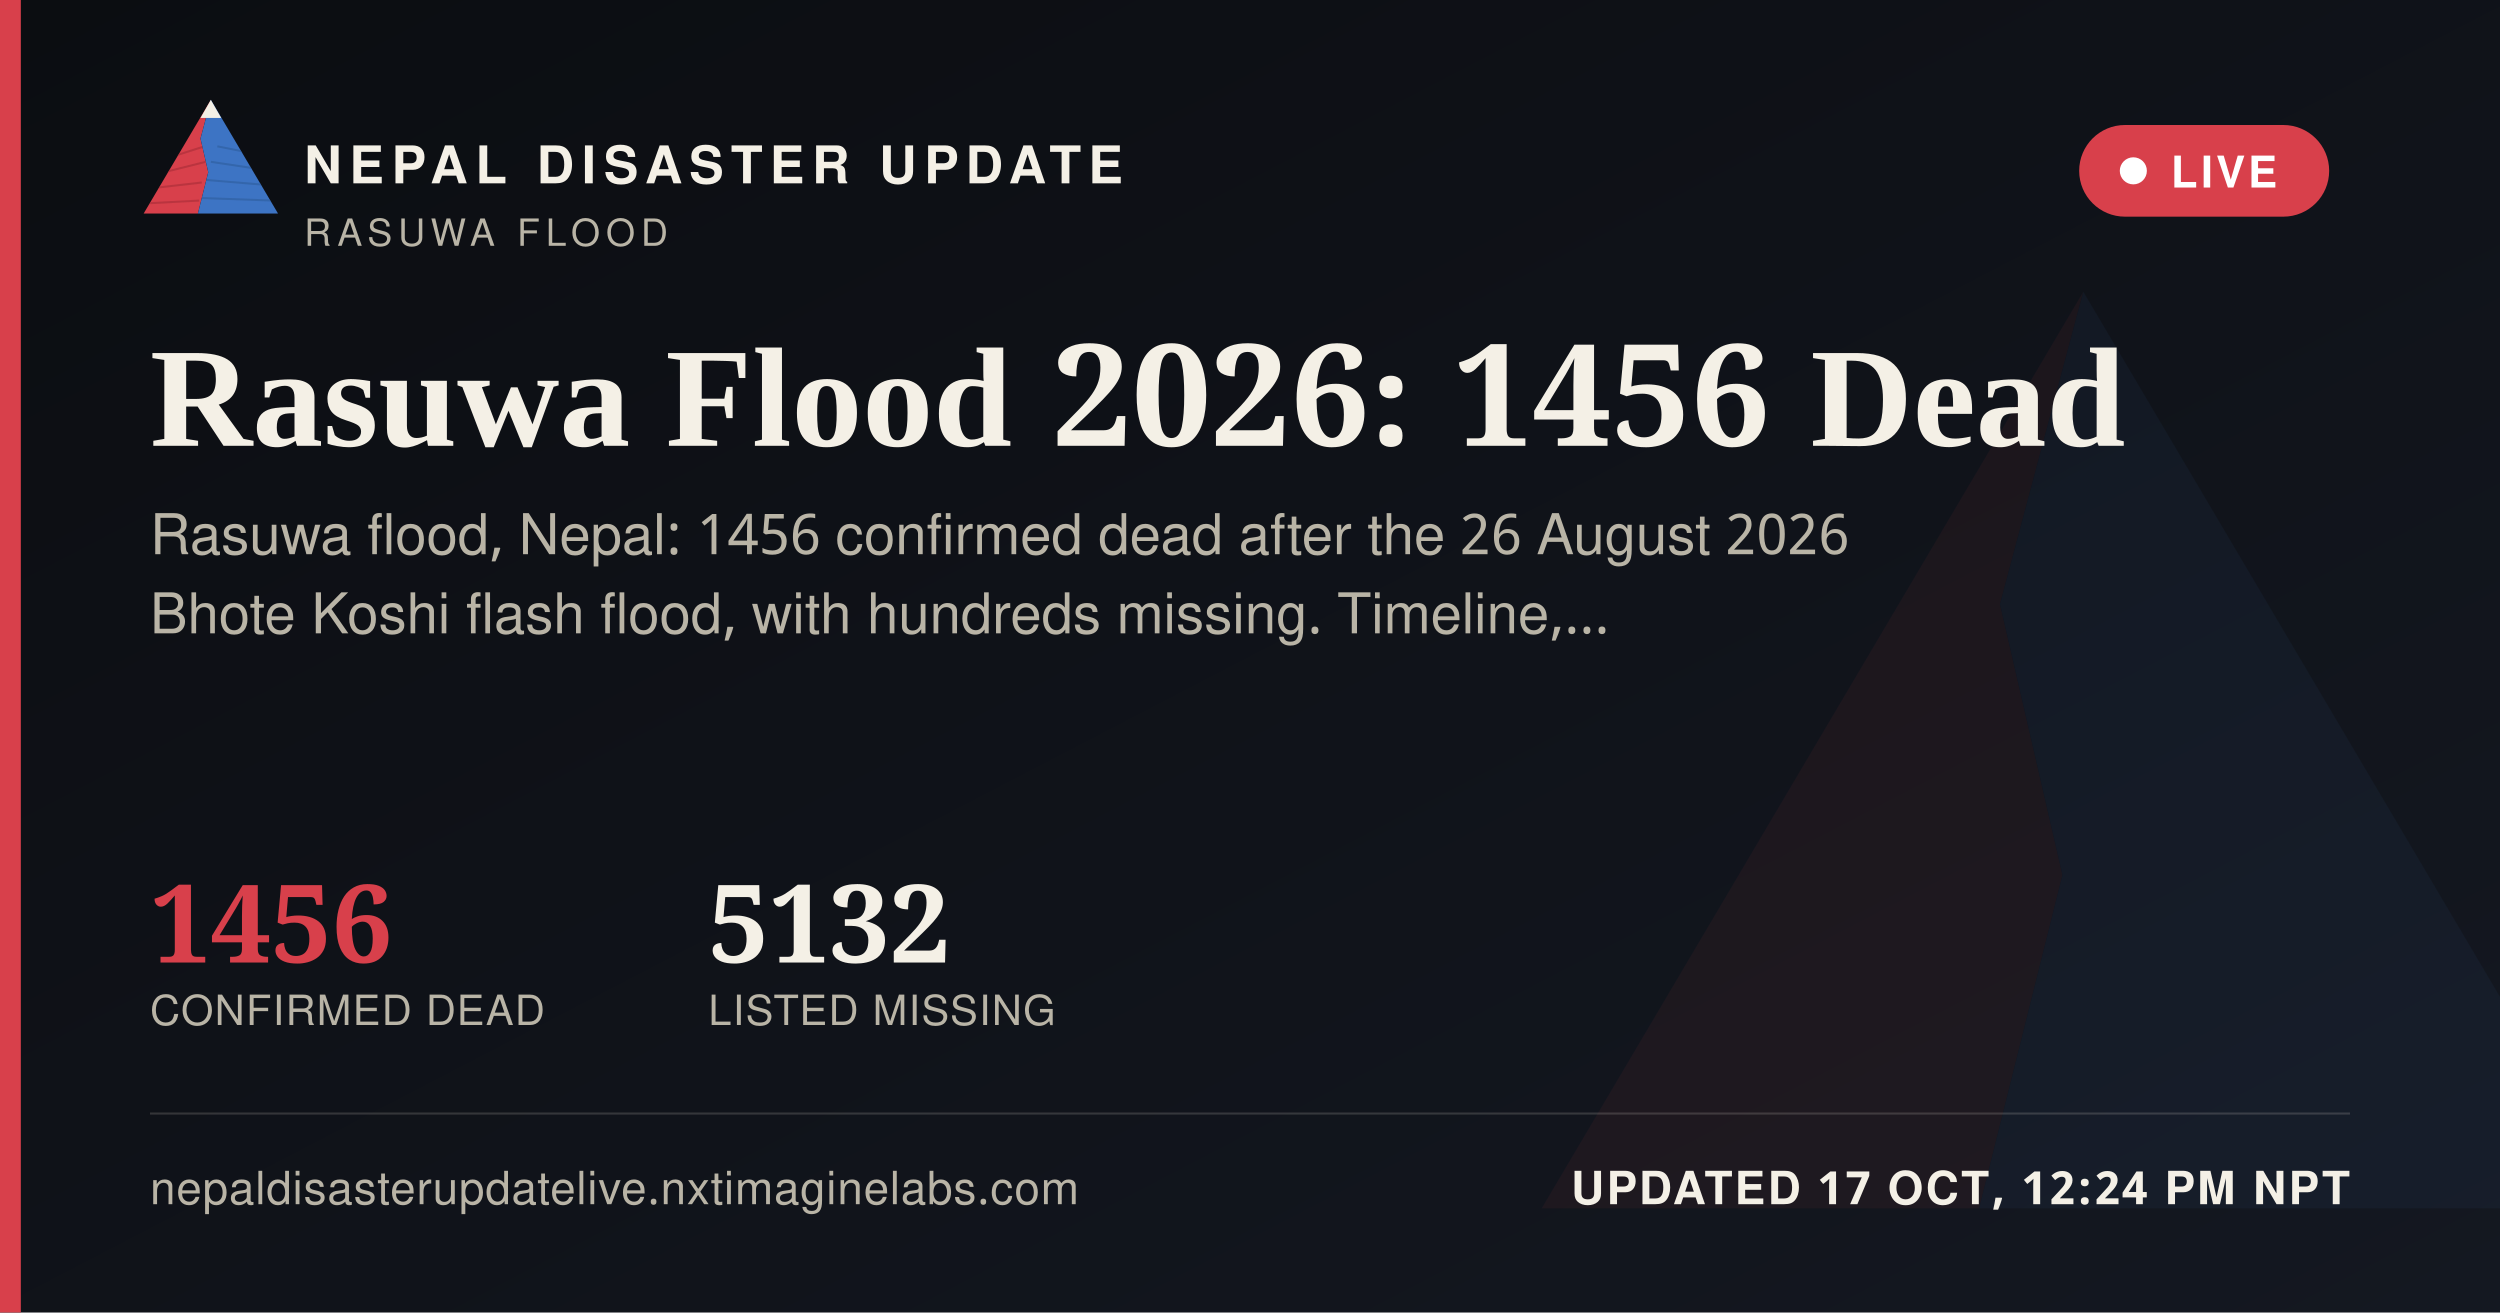
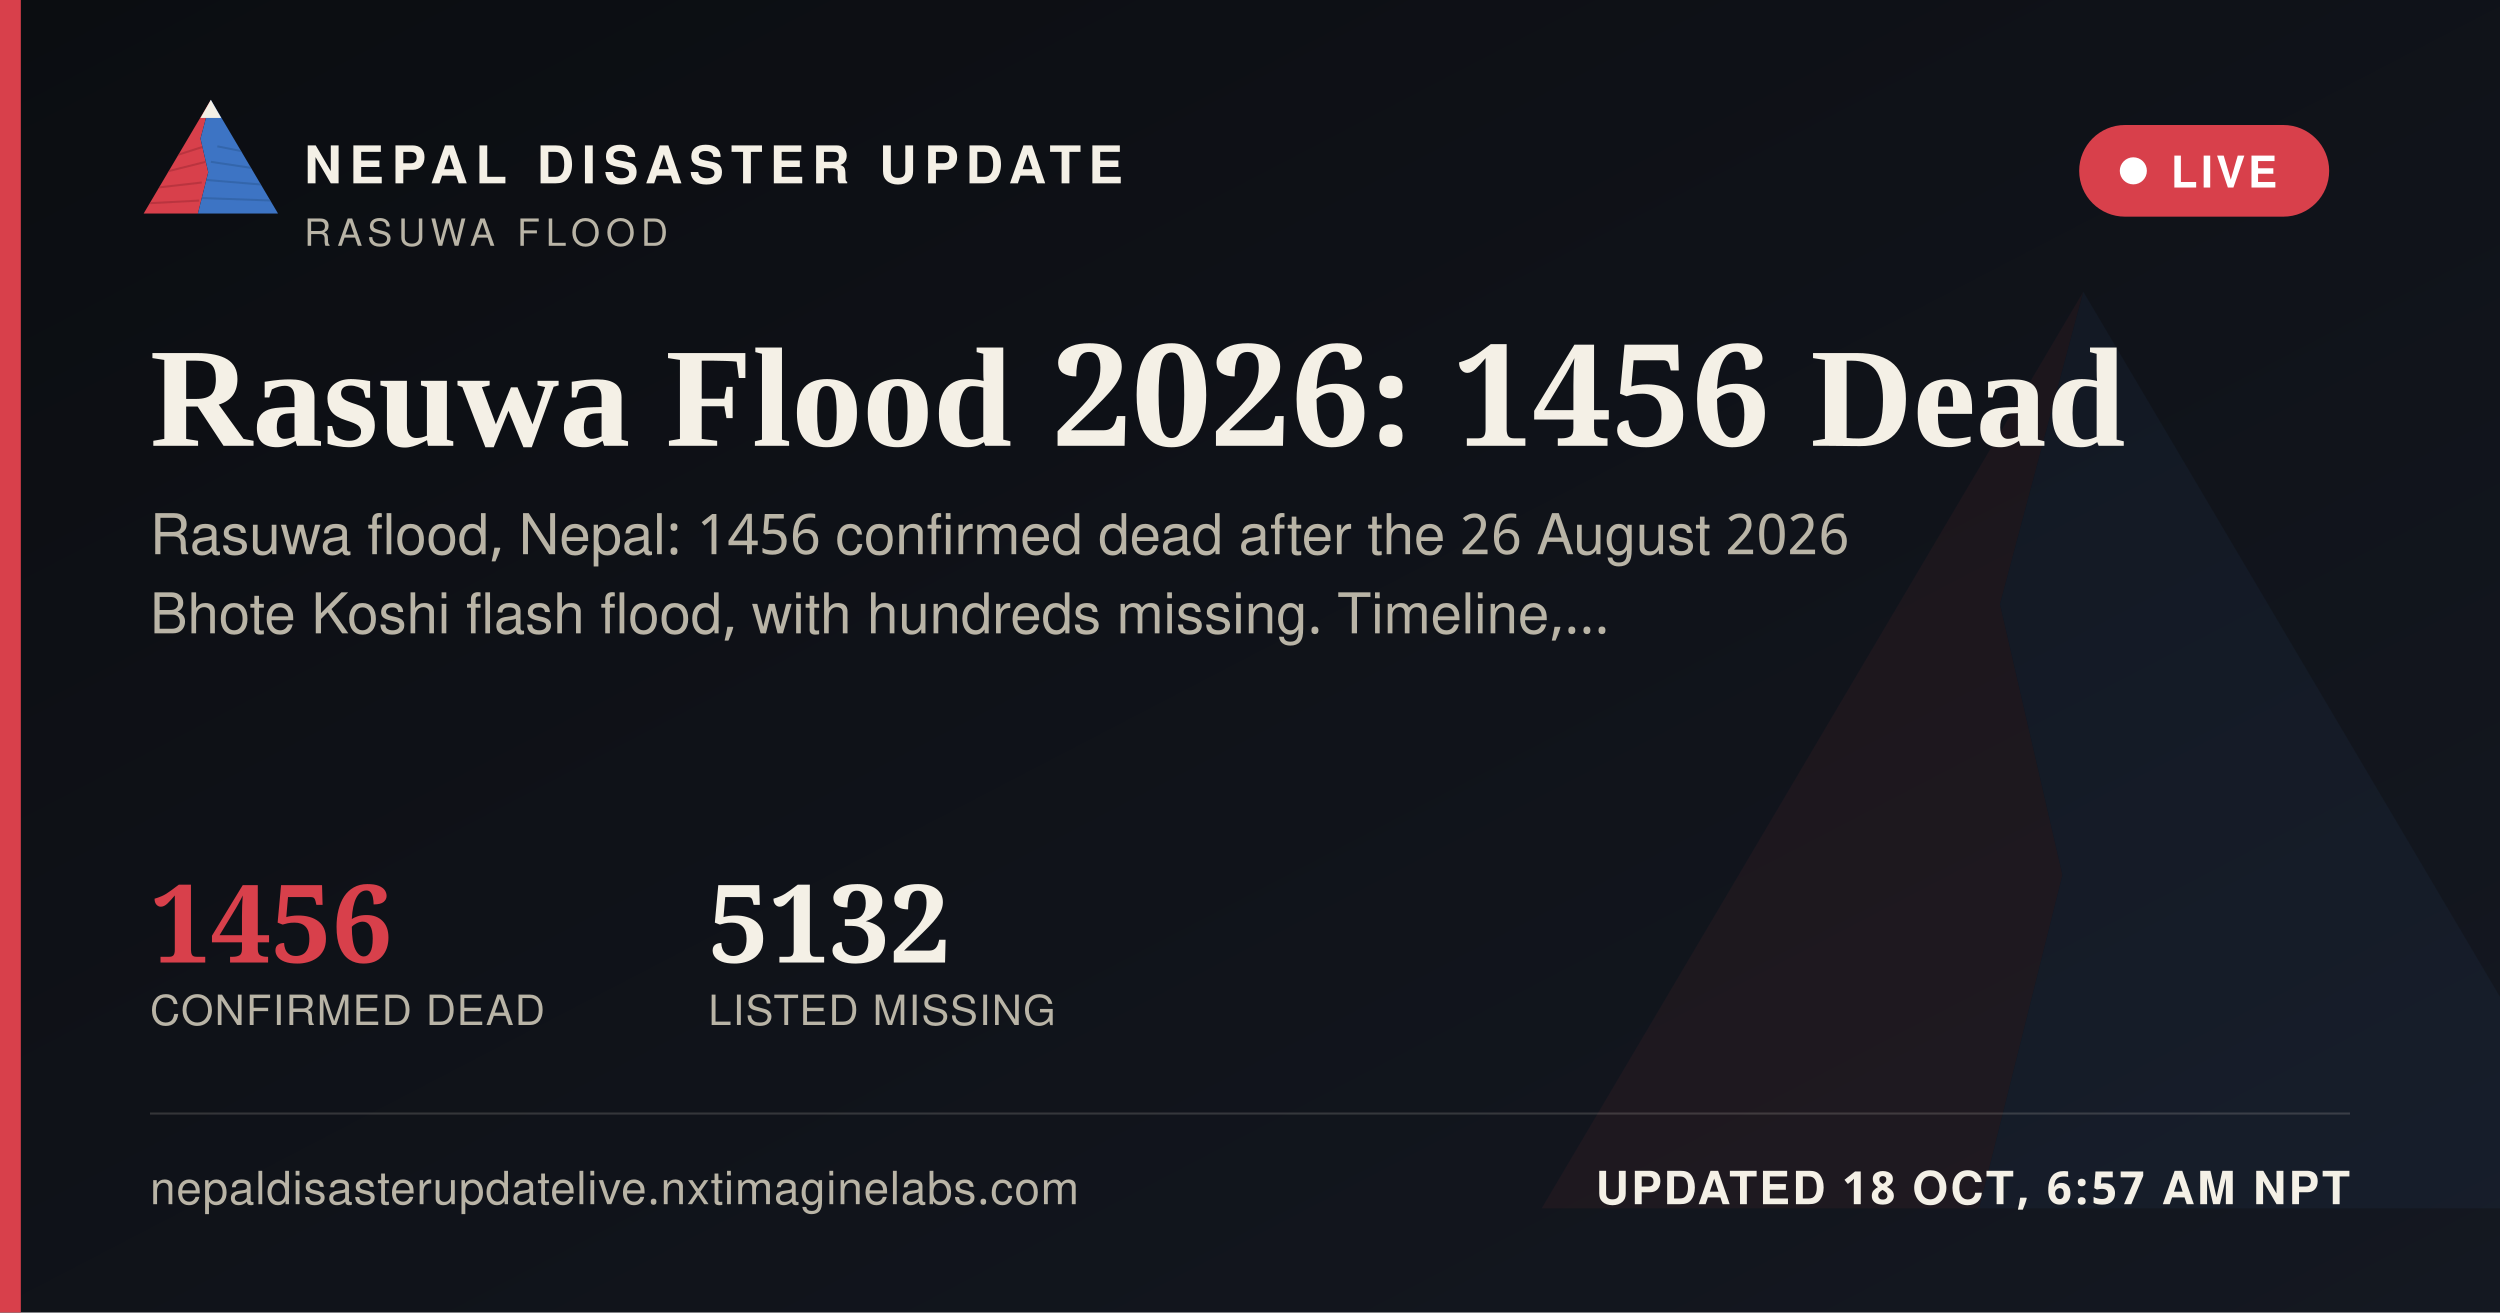
<svg xmlns="http://www.w3.org/2000/svg" width="1200" height="630" viewBox="0 0 1200 630">
  <defs>
    <linearGradient id="ogbg" x1="0" y1="0" x2="1" y2="1">
      <stop offset="0" stop-color="#0B0D11" />
      <stop offset="1" stop-color="#141821" />
    </linearGradient>
  </defs>
  <rect width="1200" height="630" fill="url(#ogbg)" />
  <g transform="translate(700,60) scale(5)" opacity="0.06">
    <polygon points="60,16 52,46 58,72 50,104 8,104" fill="#D8404B" />
    <polygon points="60,16 112,104 50,104 58,72 52,46" fill="#3D74C4" />
  </g>
  <rect x="0" y="0" width="10" height="630" fill="#D8404B" />
  <g transform="translate(64,38) scale(0.62)">
    <g>
      <defs>
        <clipPath id="ogLc">
          <polygon points="60,16 52,46 58,72 50,104 8,104" />
        </clipPath>
        <clipPath id="ogRc">
          <polygon points="60,16 112,104 50,104 58,72 52,46" />
        </clipPath>
      </defs>
      <polygon points="60,16 52,46 58,72 50,104 8,104" fill="#D8404B" />
      <g clip-path="url(#ogLc)" stroke="#A32A34" stroke-width="1.6" fill="none" opacity="0.55">
        <path d="M30,60 L55,52" />
        <path d="M24,72 L56,64" />
        <path d="M18,84 L53,80" />
        <path d="M13,96 L51,94" />
      </g>
      <polygon points="60,16 112,104 50,104 58,72 52,46" fill="#3D74C4" />
      <g clip-path="url(#ogRc)" stroke="#2A5793" stroke-width="1.6" fill="none" opacity="0.5">
        <path d="M65,52 L95,58" />
        <path d="M60,64 L100,70" />
        <path d="M56,78 L104,82" />
        <path d="M52,92 L108,94" />
      </g>
      <polygon points="60,16 52,30 68,30" fill="#F4F0E6" />
    </g>
  </g>
  <text x="146" y="88" font-family="'Public Sans', 'Noto Sans Devanagari', 'Helvetica Neue', Helvetica, Arial, sans-serif" font-size="25" font-weight="800" letter-spacing="3.6" fill="#F4F0E6">NEPAL DISASTER UPDATE</text>
  <text x="146" y="118" font-family="'Public Sans', 'Noto Sans Devanagari', 'Helvetica Neue', Helvetica, Arial, sans-serif" font-size="18" letter-spacing="2.8" fill="#B9B4A6">RASUWA FLOOD</text>
  <g>
    <rect x="998" y="60" width="120" height="44" rx="22" fill="#D8404B" stroke="none" />
    <circle cx="1024" cy="82" r="6.5" fill="#FFFFFF" />
    <text x="1042" y="90" font-family="'Public Sans', 'Noto Sans Devanagari', 'Helvetica Neue', Helvetica, Arial, sans-serif" font-size="21" font-weight="700" letter-spacing="1.6" fill="#FFFFFF">LIVE</text>
  </g>
  <text x="72" y="214" font-family="Newsreader, 'Noto Serif Devanagari', Georgia, 'Times New Roman', serif" font-size="68" font-weight="600" fill="#F4F0E6">Rasuwa Flood 2026: 1456 Dead</text>
  <text x="72" y="266" font-family="'Public Sans', 'Noto Sans Devanagari', 'Helvetica Neue', Helvetica, Arial, sans-serif" font-size="27" fill="#B9B4A6">Rasuwa flood, Nepal: 1456 confirmed dead after the 26 August 2026</text>
  <text x="72" y="304" font-family="'Public Sans', 'Noto Sans Devanagari', 'Helvetica Neue', Helvetica, Arial, sans-serif" font-size="27" fill="#B9B4A6">Bhote Koshi flash flood, with hundreds missing. Timeline,…</text>
  <g transform="translate(72,462)">
    <text x="0" y="0" font-family="Newsreader, 'Noto Serif Devanagari', Georgia, 'Times New Roman', serif" font-size="52" font-weight="600" fill="#D8404B">1456</text>
    <text x="0" y="30" font-family="'Public Sans', 'Noto Sans Devanagari', 'Helvetica Neue', Helvetica, Arial, sans-serif" font-size="20" letter-spacing="0.6" fill="#B9B4A6">CONFIRMED DEAD</text>
    <text x="268" y="0" font-family="Newsreader, 'Noto Serif Devanagari', Georgia, 'Times New Roman', serif" font-size="52" font-weight="600" fill="#F4F0E6">5132</text>
    <text x="268" y="30" font-family="'Public Sans', 'Noto Sans Devanagari', 'Helvetica Neue', Helvetica, Arial, sans-serif" font-size="20" letter-spacing="0.6" fill="#B9B4A6">LISTED MISSING</text>
  </g>
  <rect x="72" y="534" width="1056" height="1" fill="rgba(244,240,230,0.16)" />
  <text x="72" y="578" font-family="'Public Sans', 'Noto Sans Devanagari', 'Helvetica Neue', Helvetica, Arial, sans-serif" font-size="22" fill="#B9B4A6" letter-spacing="0.4">nepaldisasterupdatelive.nxtimaginelabs.com</text>
-   <text x="1128" y="578" text-anchor="end" font-family="'Public Sans', 'Noto Sans Devanagari', 'Helvetica Neue', Helvetica, Arial, sans-serif" font-size="22" font-weight="700" letter-spacing="1.2" fill="#F4F0E6">UPDATED 17 OCT, 12:24 PM NPT</text>
+   <text x="1128" y="578" text-anchor="end" font-family="'Public Sans', 'Noto Sans Devanagari', 'Helvetica Neue', Helvetica, Arial, sans-serif" font-size="22" font-weight="700" letter-spacing="1.2" fill="#F4F0E6">UPDATED 18 OCT, 6:57 AM NPT</text>
</svg>
